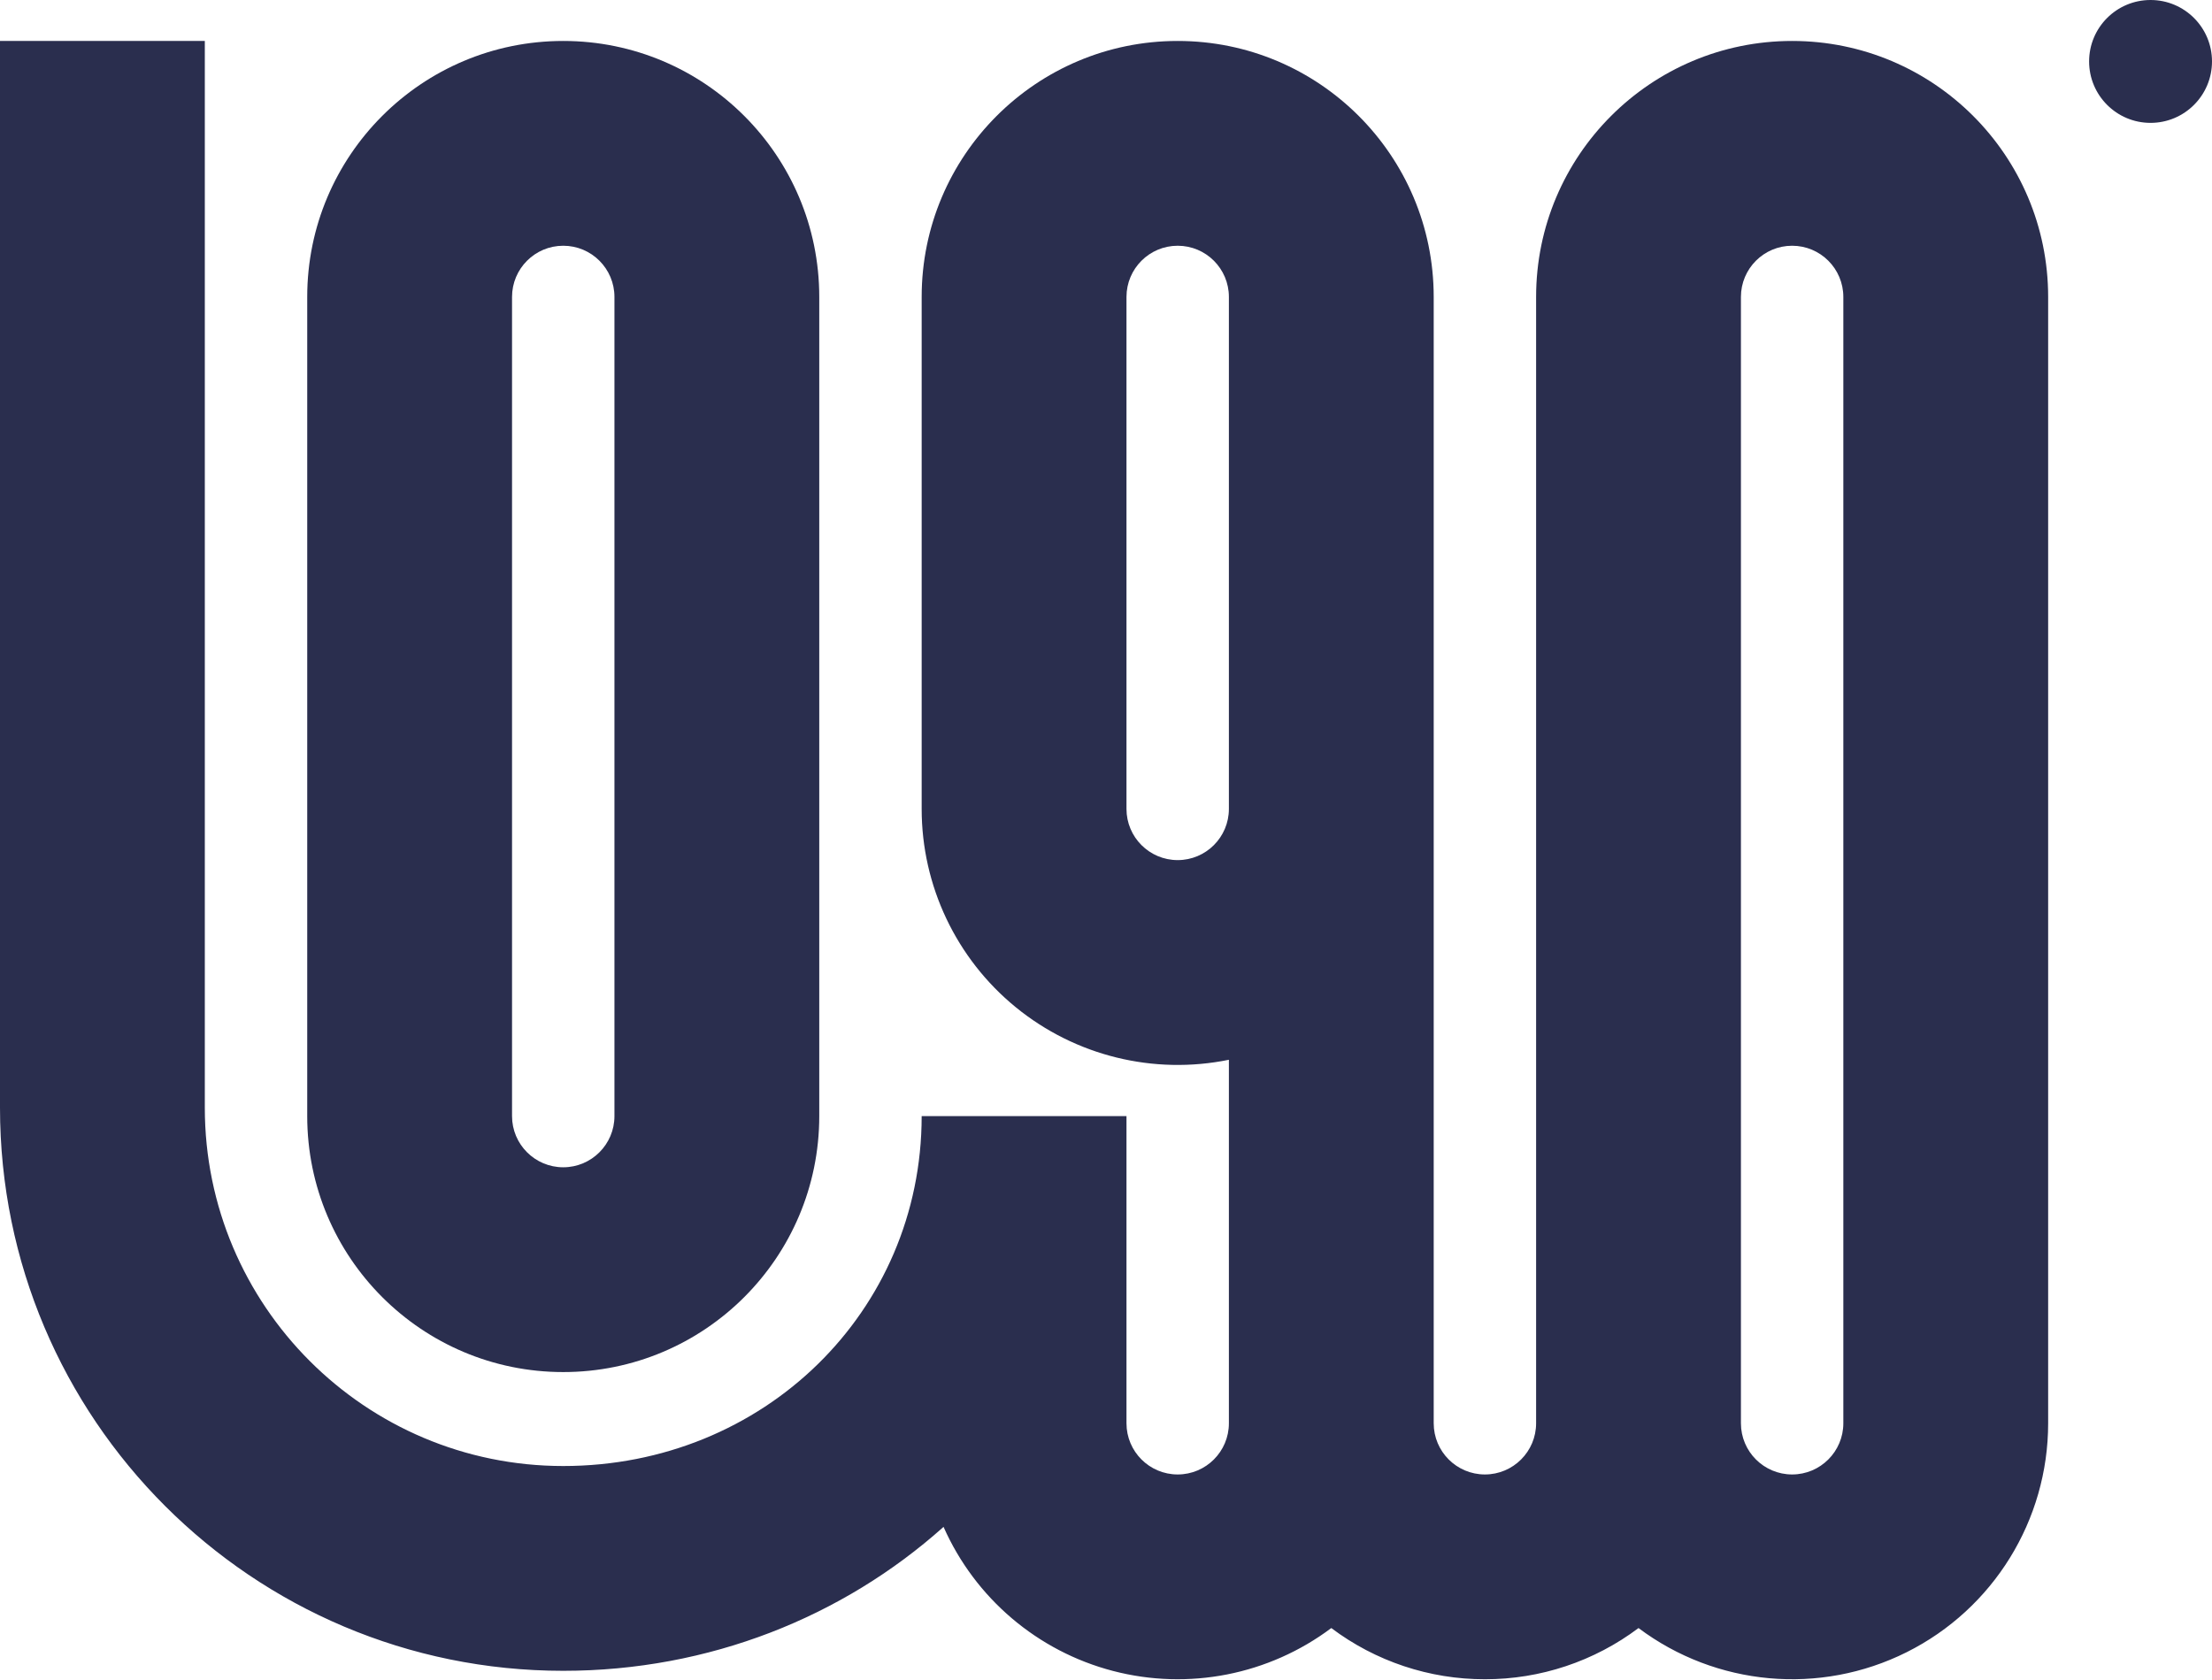
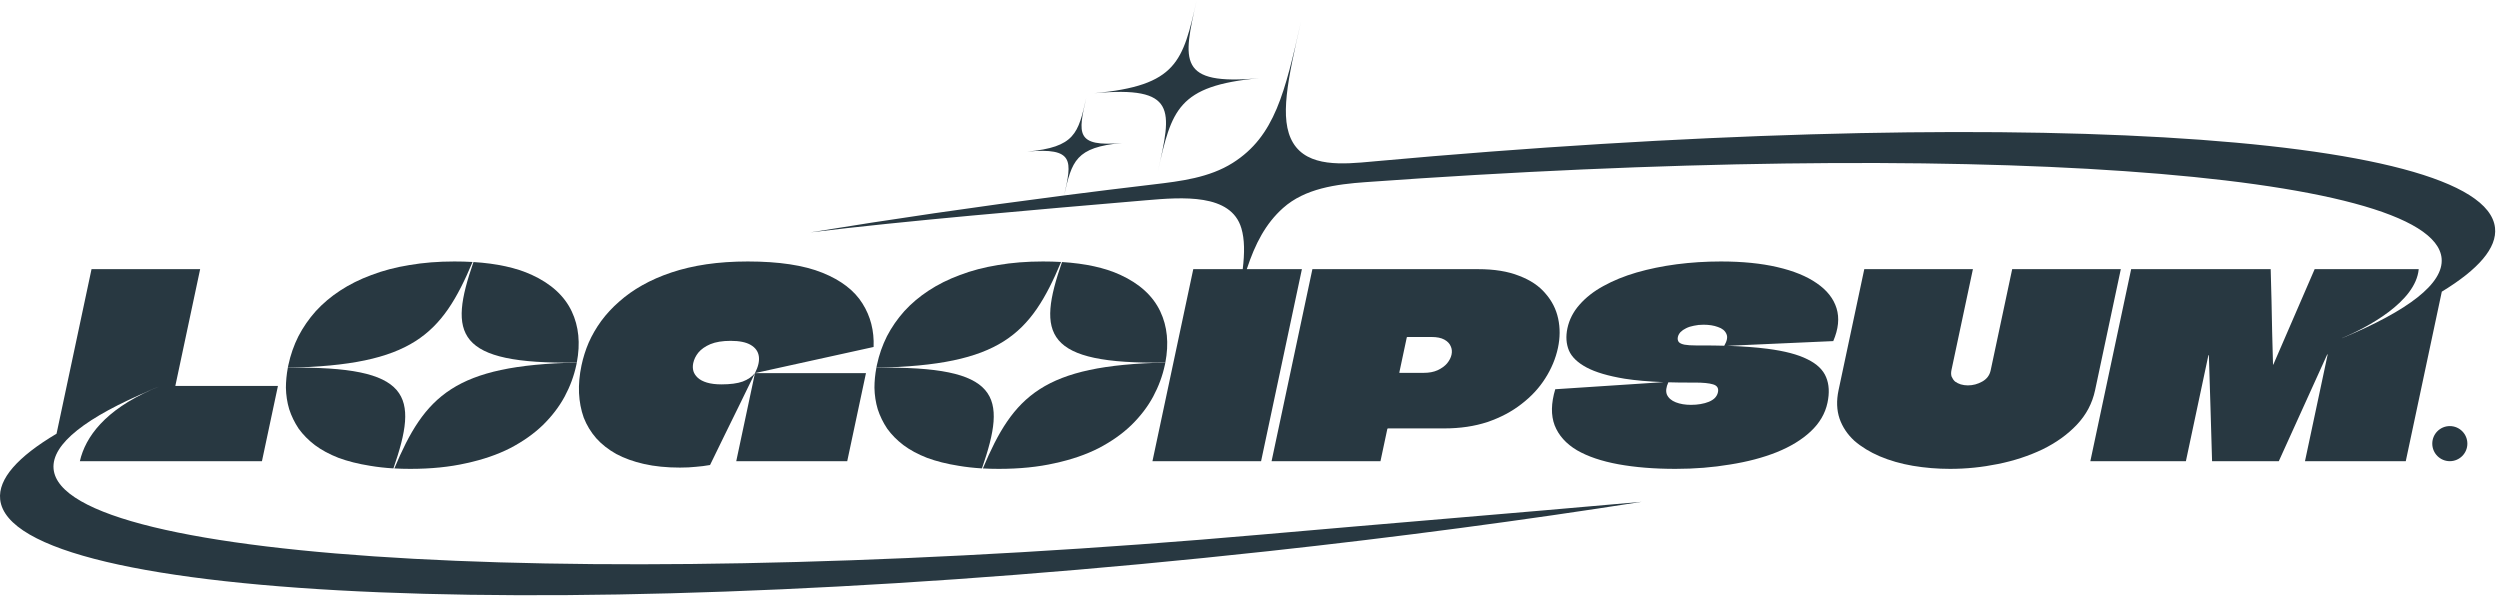
- <svg xmlns="http://www.w3.org/2000/svg" width="54" height="41" fill="none" viewBox="0 0 54 41">
-   <path fill="#2A2E4E" d="M54 1.5a1.5 1.5 0 1 1-3 0 1.5 1.5 0 0 1 3 0Z" />
-   <path fill="#2A2E4E" fill-rule="evenodd" d="M13.75 40.794C6.156 40.794 0 34.638 0 27.044V1h5v26.044a8.75 8.75 0 0 0 8.75 8.75c4.893 0 8.75-3.771 8.75-8.544h5v7.5a1.25 1.25 0 0 0 2.5 0v-8.875a6.25 6.25 0 0 1-7.5-6.125V7.25a6.25 6.25 0 1 1 12.5 0v27.5a1.25 1.25 0 1 0 2.5 0V7.25a6.25 6.25 0 1 1 12.5 0v27.5a6.25 6.25 0 0 1-10 5A6.222 6.222 0 0 1 36.25 41a6.222 6.222 0 0 1-3.75-1.25 6.251 6.251 0 0 1-9.466-2.47c-2.456 2.197-5.723 3.514-9.284 3.514Zm30-4.794c-.69 0-1.25-.56-1.25-1.25V7.25a1.25 1.25 0 1 1 2.5 0v27.5c0 .69-.56 1.25-1.25 1.25ZM30 19.75a1.25 1.25 0 0 1-2.5 0V7.25a1.25 1.25 0 1 1 2.5 0v12.5Z" clip-rule="evenodd" />
-   <path fill="#2A2E4E" fill-rule="evenodd" d="M7.5 27.25a6.25 6.25 0 1 0 12.5 0v-20a6.25 6.25 0 1 0-12.5 0v20Zm6.25 1.25c-.69 0-1.25-.56-1.25-1.25v-20a1.25 1.25 0 1 1 2.5 0v20c0 .69-.56 1.25-1.25 1.25Z" clip-rule="evenodd" />
+ <svg xmlns="http://www.w3.org/2000/svg" width="168" height="40" viewBox="0 0 168 40" fill="none">
+   <path d="M80.422 0C79.485 4.127 79.115 5.756 73.525 6.265C79.115 5.756 78.745 7.385 77.808 11.511C78.74 7.409 79.115 5.756 84.618 5.254C79.115 5.756 79.491 4.102 80.422 0Z" fill="#283841" />
+   <path d="M82.838 10.948C81.266 11.94 79.358 12.176 77.511 12.394C75.489 12.632 73.487 12.879 71.508 13.134C72.032 10.827 72.276 9.892 75.409 9.607C72.243 9.895 72.459 8.944 72.995 6.584C72.456 8.958 72.243 9.895 69.026 10.188C72.21 9.898 72.034 10.813 71.508 13.134C65.599 13.895 59.895 14.728 54.462 15.615C60.757 14.847 69.508 14.099 77.017 13.458C79.455 13.249 82.725 12.992 83.42 15.338C83.64 16.08 83.644 16.994 83.511 18.087H80.188L77.445 30.991H84.745L87.488 18.087H83.784C84.351 16.362 85.059 15.017 86.219 13.98C87.697 12.659 89.786 12.383 91.762 12.24C131.931 9.342 163.557 11.46 164.077 17.368C164.226 19.05 161.837 20.871 157.42 22.711V22.718L157.405 22.724V22.711C159.042 22.019 162.336 20.303 162.538 18.087H155.545L152.781 24.47C152.779 24.482 152.77 24.493 152.756 24.505H152.738L152.746 24.47C152.733 23.759 152.714 23.048 152.689 22.337C152.676 21.626 152.662 20.92 152.646 20.22C152.633 19.509 152.615 18.798 152.59 18.087H143.214L140.471 30.991H146.892L148.402 23.885L148.406 23.868H148.423C148.426 23.868 148.429 23.868 148.431 23.869C148.435 23.871 148.438 23.874 148.438 23.878C148.438 23.88 148.438 23.881 148.438 23.883L148.437 23.885C148.479 25.067 148.516 26.248 148.546 27.43C148.576 28.611 148.611 29.798 148.651 30.991H153.136L156.382 23.834L156.385 23.817H156.403C156.41 23.817 156.414 23.819 156.416 23.823C156.417 23.823 156.417 23.824 156.417 23.825L156.417 23.826C156.417 23.828 156.417 23.831 156.417 23.834L154.895 30.991H161.668L164.089 19.6C166.552 18.102 167.812 16.654 167.665 15.309C166.963 8.856 134.133 7.047 92.464 10.833C92.385 10.84 92.306 10.848 92.226 10.855L92.215 10.856C90.252 11.038 87.895 11.256 86.896 9.6C85.937 8.009 86.549 5.313 87.429 1.439C86.35 6.191 85.677 9.156 82.838 10.948Z" fill="#283841" />
+   <path fill-rule="evenodd" clip-rule="evenodd" d="M55.264 18.328C54.011 17.823 52.34 17.571 50.253 17.571C49.256 17.571 48.328 17.634 47.469 17.76C46.621 17.886 45.837 18.07 45.118 18.311C44.398 18.552 43.745 18.838 43.158 19.171C42.586 19.492 42.068 19.859 41.605 20.272C41.144 20.674 40.741 21.109 40.395 21.58C40.063 22.038 39.784 22.52 39.56 23.025C39.349 23.518 39.188 24.029 39.076 24.556C38.94 25.199 38.884 25.818 38.91 26.415C38.938 27 39.044 27.55 39.227 28.066C39.425 28.571 39.702 29.03 40.06 29.443C40.43 29.856 40.882 30.211 41.417 30.51C41.954 30.796 42.575 31.02 43.279 31.181C43.996 31.341 44.8 31.422 45.691 31.422C46.101 31.422 46.457 31.404 46.757 31.37C47.067 31.347 47.386 31.307 47.715 31.249C48.047 30.573 48.379 29.89 48.713 29.202C49.061 28.502 49.402 27.808 49.736 27.12C49.831 26.924 49.926 26.728 50.021 26.533C50.11 26.351 50.198 26.17 50.286 25.989C50.436 25.683 50.585 25.377 50.734 25.073L49.476 30.991H56.934L58.193 25.073H50.734L58.706 23.317C58.75 22.228 58.5 21.253 57.956 20.392C57.414 19.521 56.517 18.832 55.264 18.328ZM50.734 25.073C50.542 25.313 50.267 25.503 49.91 25.64C49.555 25.767 49.078 25.83 48.48 25.83C48.093 25.83 47.767 25.789 47.503 25.709C47.239 25.629 47.033 25.52 46.886 25.382C46.74 25.245 46.643 25.095 46.595 24.935C46.549 24.763 46.546 24.585 46.585 24.401C46.639 24.149 46.753 23.914 46.928 23.696C47.118 23.467 47.387 23.277 47.735 23.128C48.095 22.979 48.551 22.905 49.102 22.905C49.688 22.905 50.138 22.996 50.45 23.18C50.763 23.363 50.944 23.616 50.993 23.937C51.042 24.258 50.956 24.637 50.734 25.073Z" fill="#283841" />
+   <path d="M71.305 17.605C70.914 17.582 70.506 17.571 70.082 17.571C69.003 17.571 67.995 17.651 67.058 17.812C66.135 17.961 65.284 18.184 64.505 18.483C63.729 18.769 63.027 19.119 62.4 19.532C61.787 19.934 61.244 20.392 60.771 20.909C60.309 21.425 59.92 21.987 59.603 22.595C59.298 23.203 59.074 23.845 58.93 24.522C58.916 24.585 58.903 24.649 58.892 24.712C67.24 24.541 69.245 22.507 71.305 17.605Z" fill="#283841" />
+   <path d="M58.892 24.712C58.807 25.164 58.764 25.611 58.763 26.053C58.773 26.558 58.846 27.04 58.983 27.498C59.132 27.957 59.344 28.393 59.62 28.806C59.91 29.208 60.271 29.575 60.705 29.907C61.15 30.24 61.681 30.527 62.299 30.768C62.918 30.997 63.625 31.175 64.419 31.301C64.906 31.384 65.429 31.443 65.988 31.476C67.685 26.577 67.226 24.585 58.892 24.712Z" fill="#283841" />
+   <path d="M66.049 31.479C66.392 31.498 66.749 31.508 67.12 31.508C68.515 31.508 69.767 31.381 70.876 31.129C71.995 30.888 72.981 30.55 73.836 30.114C74.694 29.666 75.425 29.15 76.03 28.565C76.638 27.969 77.125 27.332 77.491 26.655C77.86 25.967 78.123 25.256 78.279 24.522C78.29 24.47 78.301 24.418 78.311 24.366C70.096 24.535 68.099 26.597 66.049 31.479Z" fill="#283841" />
+   <path d="M78.311 24.366C70.122 24.489 69.682 22.474 71.367 17.609C72.938 17.707 74.24 17.992 75.274 18.465C76.578 19.062 77.477 19.882 77.97 20.926C78.445 21.929 78.558 23.076 78.311 24.366Z" fill="#283841" />
+   <path fill-rule="evenodd" clip-rule="evenodd" d="M116.071 23.239L123.195 22.922C123.544 22.107 123.618 21.373 123.417 20.719C123.216 20.066 122.773 19.503 122.087 19.033C121.413 18.563 120.528 18.202 119.432 17.949C118.349 17.697 117.085 17.571 115.643 17.571C114.623 17.571 113.63 17.634 112.665 17.76C111.712 17.886 110.817 18.07 109.98 18.311C109.155 18.552 108.41 18.855 107.746 19.223C107.095 19.578 106.561 19.997 106.142 20.479C105.725 20.949 105.455 21.477 105.33 22.061C105.213 22.612 105.248 23.111 105.434 23.558C105.623 23.994 106.018 24.373 106.618 24.694C107.218 25.015 108.073 25.267 109.183 25.451C109.918 25.565 110.789 25.641 111.796 25.679L104.513 26.157C104.231 27.097 104.217 27.906 104.472 28.582C104.739 29.259 105.236 29.816 105.964 30.252C106.695 30.676 107.625 30.991 108.753 31.198C109.882 31.404 111.162 31.508 112.593 31.508C113.883 31.508 115.105 31.41 116.261 31.215C117.426 31.032 118.469 30.756 119.392 30.389C120.328 30.011 121.089 29.546 121.676 28.995C122.276 28.433 122.653 27.791 122.806 27.068C122.948 26.403 122.917 25.83 122.715 25.348C122.515 24.855 122.096 24.453 121.458 24.143C120.823 23.822 119.929 23.587 118.776 23.438C118.009 23.339 117.107 23.273 116.071 23.239ZM115.87 23.233C115.409 23.221 114.921 23.214 114.408 23.214H113.969C113.652 23.214 113.398 23.197 113.205 23.163C113.025 23.128 112.897 23.071 112.82 22.991C112.746 22.899 112.723 22.784 112.752 22.646C112.777 22.532 112.835 22.423 112.927 22.32C113.031 22.216 113.155 22.13 113.299 22.061C113.457 21.981 113.633 21.924 113.828 21.889C114.025 21.843 114.241 21.821 114.476 21.821C114.851 21.821 115.174 21.872 115.446 21.975C115.731 22.067 115.921 22.222 116.015 22.44C116.111 22.643 116.062 22.908 115.87 23.233ZM112.114 25.69C111.961 26.02 111.928 26.296 112.017 26.518C112.121 26.747 112.319 26.919 112.611 27.034C112.904 27.149 113.243 27.206 113.63 27.206C113.865 27.206 114.079 27.189 114.274 27.154C114.481 27.12 114.668 27.068 114.835 27C115.002 26.931 115.138 26.845 115.242 26.741C115.348 26.627 115.416 26.501 115.445 26.363C115.504 26.088 115.395 25.91 115.119 25.83C114.855 25.749 114.447 25.709 113.896 25.709H113.456C112.986 25.709 112.539 25.703 112.114 25.69Z" fill="#283841" />
+   <path d="M132.58 18.087H125.28L123.55 26.225C123.402 26.925 123.425 27.562 123.619 28.135C123.817 28.697 124.146 29.19 124.607 29.615C125.082 30.028 125.652 30.378 126.319 30.664C126.996 30.951 127.737 31.163 128.54 31.301C129.355 31.439 130.191 31.508 131.047 31.508C132.126 31.508 133.199 31.398 134.265 31.181C135.343 30.963 136.339 30.636 137.253 30.2C138.169 29.753 138.937 29.202 139.557 28.548C140.19 27.883 140.601 27.108 140.789 26.225L142.519 18.087H135.219L133.774 24.883C133.704 25.216 133.515 25.468 133.209 25.64C132.903 25.812 132.579 25.898 132.239 25.898C132.075 25.898 131.916 25.875 131.761 25.83C131.619 25.784 131.491 25.721 131.379 25.64C131.282 25.549 131.205 25.439 131.15 25.313C131.106 25.187 131.103 25.038 131.139 24.866L132.58 18.087Z" fill="#283841" />
+   <path fill-rule="evenodd" clip-rule="evenodd" d="M99.328 18.087C100.418 18.087 101.337 18.236 102.082 18.534C102.842 18.821 103.432 19.217 103.853 19.721C104.287 20.215 104.573 20.777 104.708 21.408C104.844 22.038 104.84 22.692 104.696 23.369C104.542 24.092 104.255 24.78 103.835 25.434C103.429 26.076 102.896 26.65 102.238 27.154C101.591 27.659 100.831 28.061 99.959 28.359C99.089 28.646 98.12 28.789 97.053 28.789H93.271L93.25 28.806H93.232L93.229 28.823L92.768 30.991H85.45L88.193 18.087H99.328ZM95.683 25.055C96.035 25.055 96.34 24.998 96.599 24.883C96.872 24.757 97.087 24.602 97.243 24.419C97.402 24.224 97.502 24.029 97.543 23.834C97.587 23.627 97.569 23.438 97.488 23.266C97.41 23.082 97.266 22.933 97.056 22.819C96.845 22.704 96.559 22.646 96.195 22.646H94.577C94.565 22.646 94.552 22.652 94.538 22.664L94.534 22.681L94.033 25.038C94.045 25.038 94.05 25.044 94.047 25.055H95.683Z" fill="#283841" />
+   <path fill-rule="evenodd" clip-rule="evenodd" d="M11.783 25.933L11.79 25.898L13.45 18.087H6.151L3.8 29.145C1.198 30.689 -0.139 32.181 0.011 33.565C0.769 40.526 38.915 42.082 85.211 37.041C93.983 36.086 102.418 34.962 110.324 33.721C106.134 34.096 101.67 34.475 97.094 34.864L97.089 34.864L97.081 34.865L97.075 34.865L97.069 34.866L97.057 34.867C93.037 35.208 88.932 35.557 84.85 35.917C40.535 39.82 4.158 37.845 3.6 31.505C3.452 29.832 5.813 28.023 10.182 26.193C7.069 27.563 5.74 29.355 5.367 30.991H17.603L18.678 25.933H11.783ZM9.964 26.261C9.893 26.289 9.823 26.317 9.754 26.345C10.009 26.244 10.268 26.144 10.533 26.044C10.574 26.027 10.616 26.01 10.658 25.993C10.539 26.038 10.421 26.083 10.304 26.128C10.243 26.151 10.182 26.175 10.122 26.199C10.069 26.219 10.016 26.24 9.964 26.261Z" fill="#283841" />
+   <path d="M31.756 17.605C31.364 17.582 30.957 17.571 30.532 17.571C29.454 17.571 28.446 17.651 27.509 17.812C26.586 17.961 25.735 18.184 24.956 18.483C24.18 18.769 23.478 19.119 22.851 19.532C22.238 19.934 21.695 20.392 21.221 20.909C20.76 21.425 20.371 21.987 20.054 22.595C19.749 23.203 19.524 23.845 19.38 24.522C19.373 24.555 19.367 24.587 19.36 24.62C19.354 24.651 19.348 24.682 19.342 24.712C27.691 24.541 29.695 22.507 31.756 17.605Z" fill="#283841" />
+   <path d="M19.342 24.712C19.258 25.164 19.215 25.611 19.213 26.053C19.223 26.558 19.297 27.04 19.434 27.498C19.582 27.957 19.795 28.393 20.07 28.806C20.36 29.208 20.722 29.575 21.155 29.907C21.601 30.24 22.132 30.527 22.749 30.768C23.369 30.997 24.076 31.175 24.87 31.301C25.357 31.384 25.88 31.443 26.438 31.476C28.136 26.577 27.677 24.585 19.342 24.712Z" fill="#283841" />
+   <path d="M26.499 31.479C26.843 31.498 27.2 31.508 27.57 31.508C28.966 31.508 30.218 31.381 31.327 31.129C32.445 30.888 33.432 30.55 34.287 30.114C35.144 29.666 35.875 29.15 36.481 28.565C37.088 27.969 37.575 27.332 37.942 26.655C38.311 25.967 38.574 25.256 38.73 24.522C38.741 24.47 38.751 24.418 38.761 24.366C30.547 24.535 28.549 26.597 26.499 31.479Z" fill="#283841" />
+   <path d="M38.761 24.366C30.572 24.489 30.133 22.474 31.817 17.609C33.388 17.707 34.691 17.992 35.725 18.465C37.029 19.062 37.928 19.882 38.421 20.926C38.895 21.929 39.009 23.076 38.761 24.366Z" fill="#283841" />
+   <path d="M164.628 30.991C165.279 30.991 165.807 30.463 165.807 29.812C165.807 29.161 165.279 28.633 164.628 28.633C163.976 28.633 163.449 29.161 163.449 29.812C163.449 30.463 163.976 30.991 164.628 30.991Z" fill="#283841" />
</svg>
